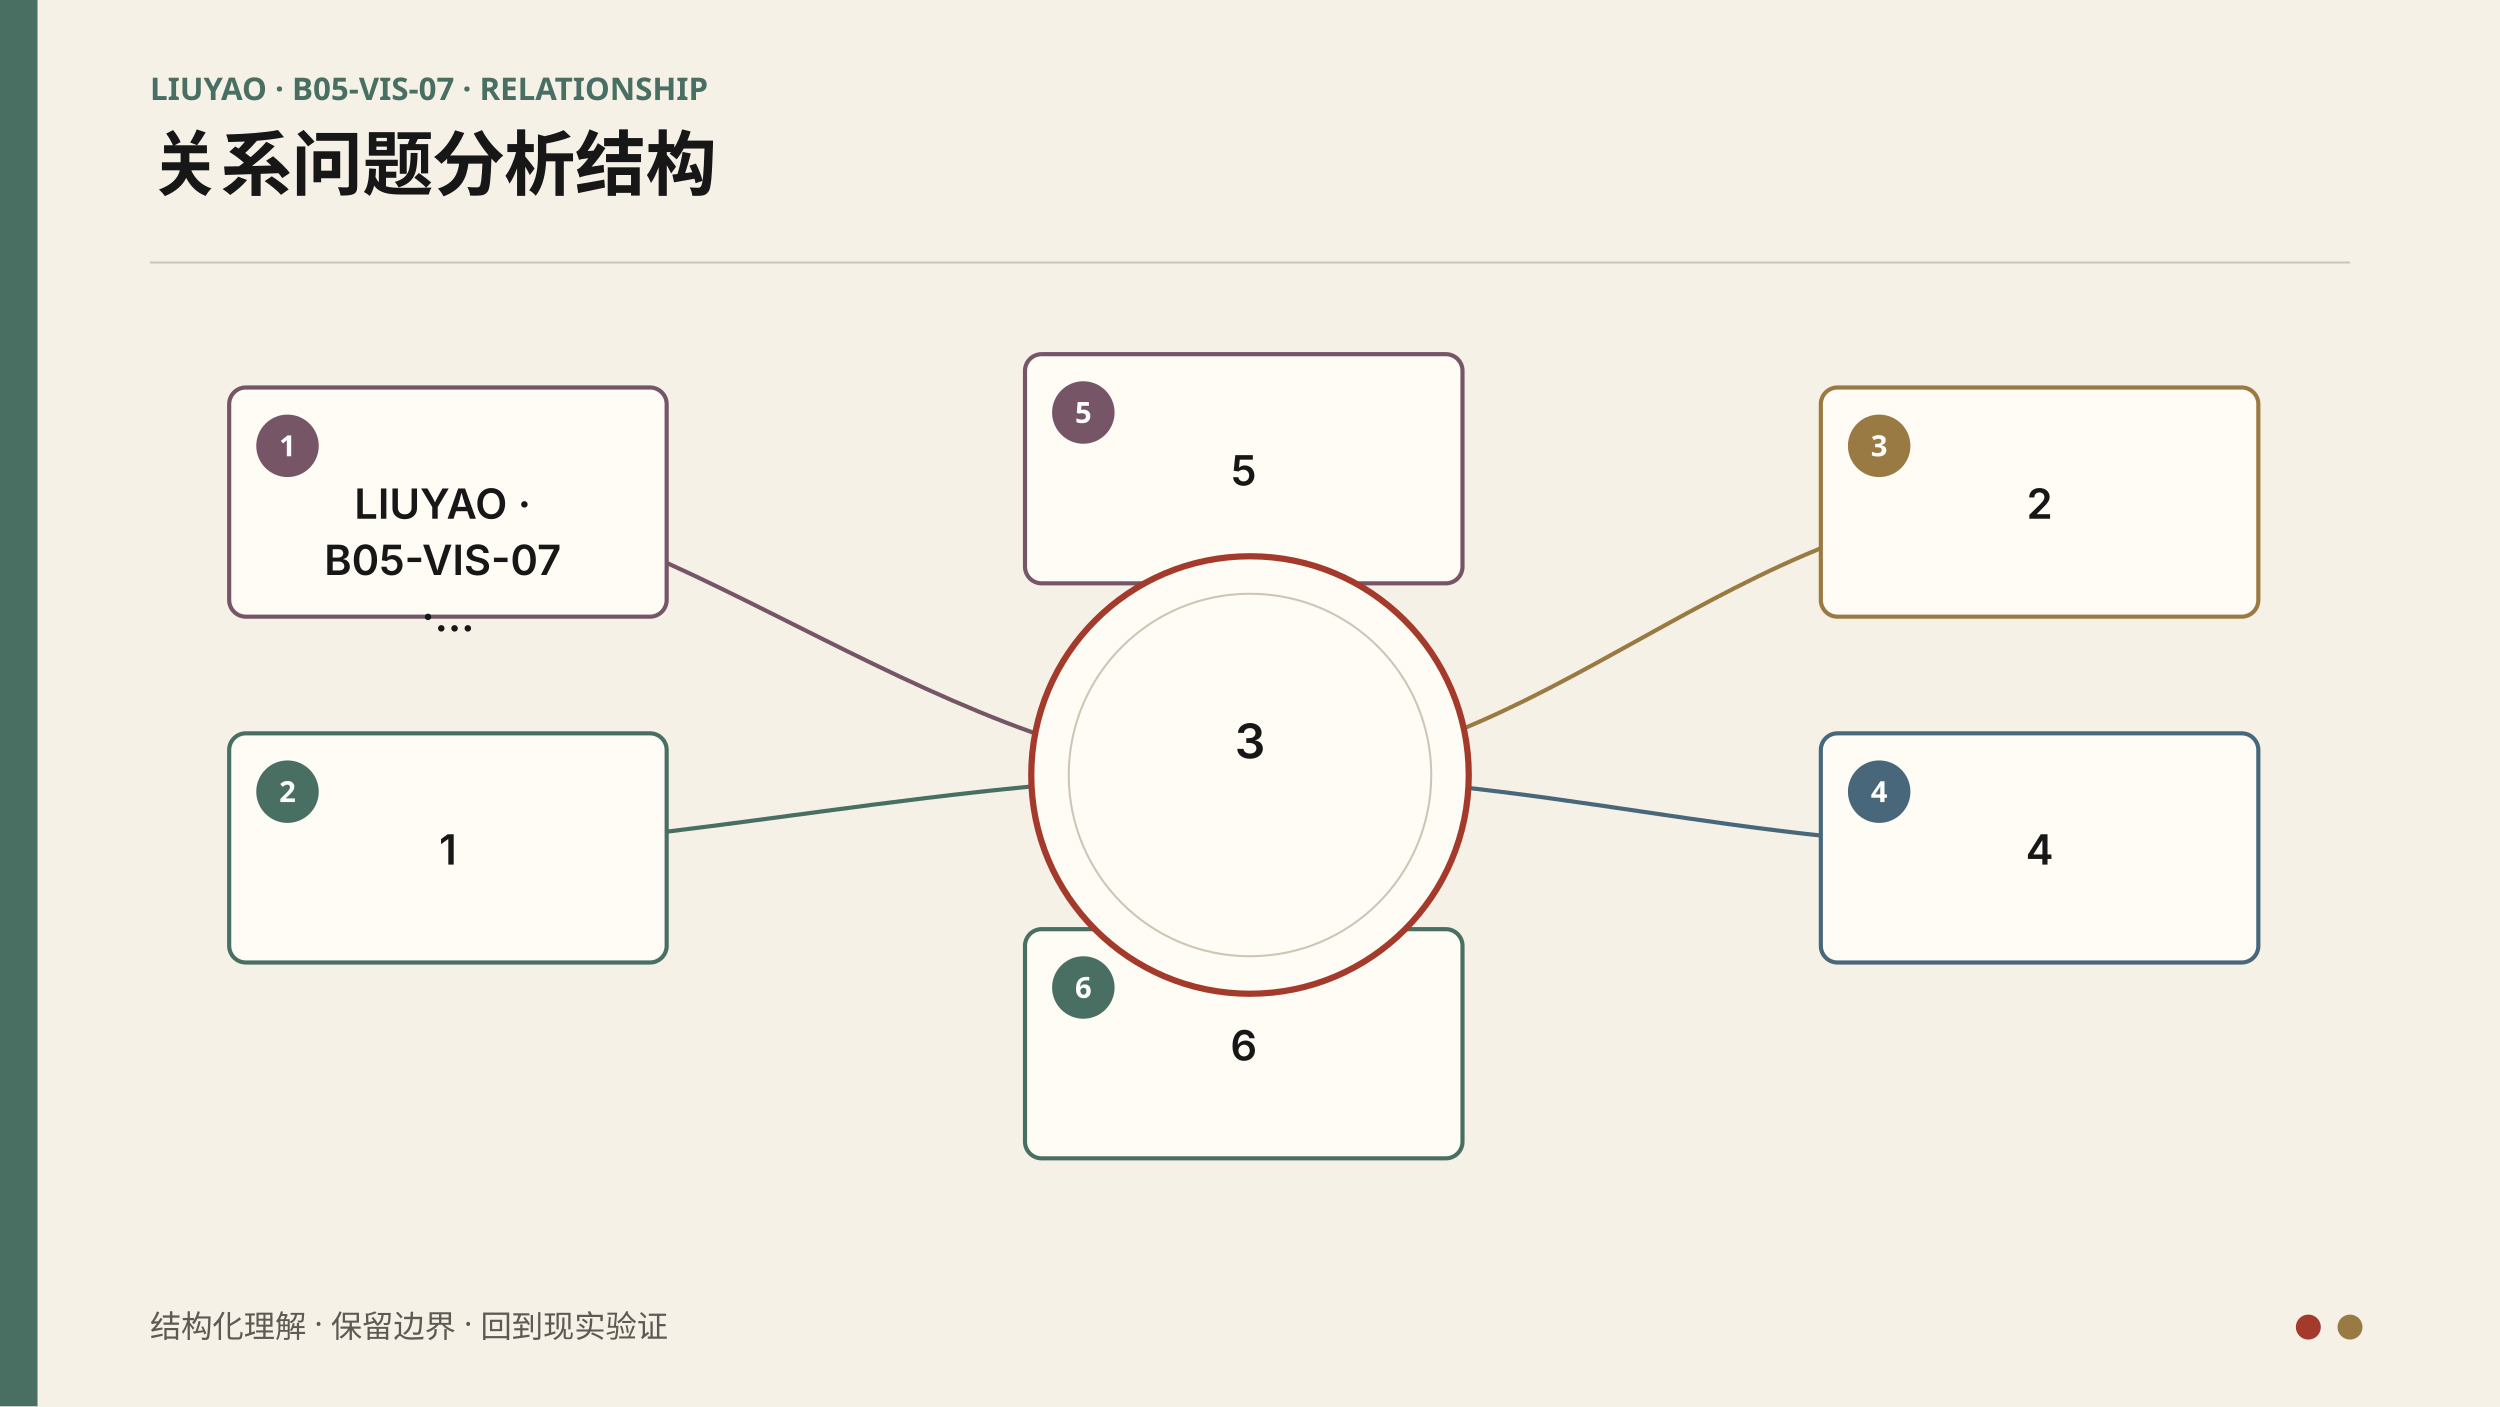
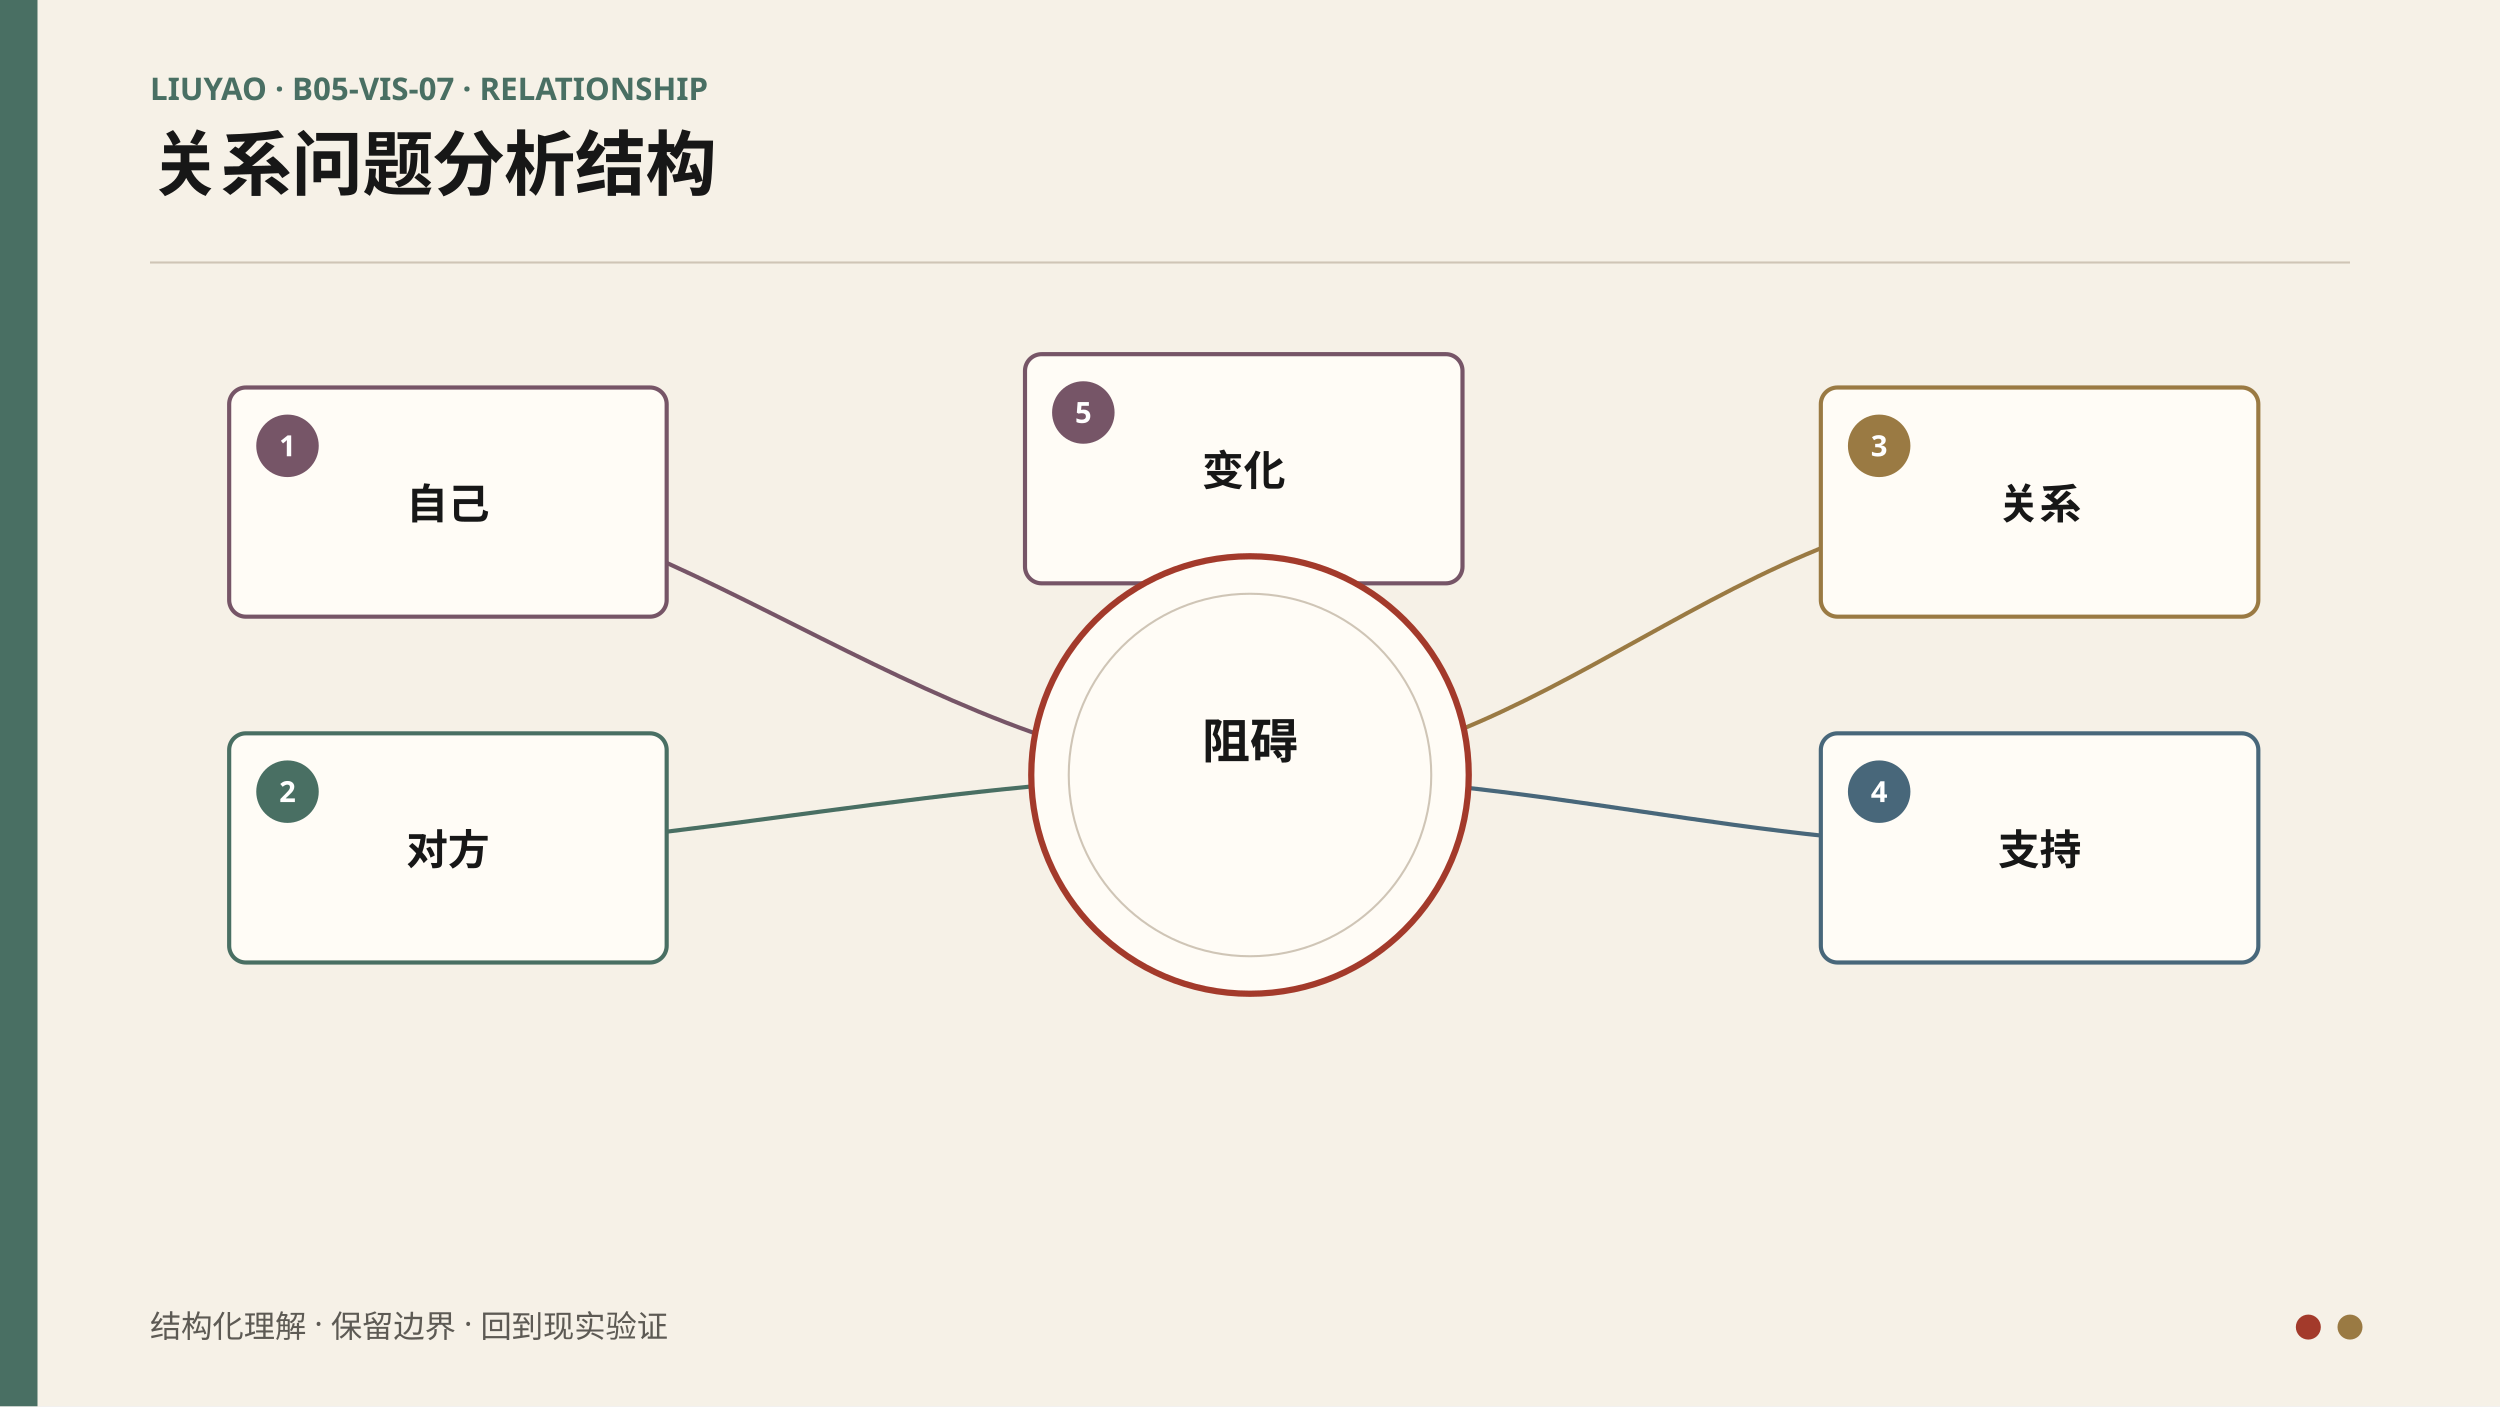
<svg xmlns="http://www.w3.org/2000/svg" data-visual-system="LIUYAO_VISUAL_SYSTEM_V1" data-style="modern-eastern-analytical" data-art-direction="content-growth-visual-v2" data-layout="relationship" width="1200" height="675" viewBox="0 0 1200 675" role="img" aria-labelledby="title desc">
  <rect width="1200" height="675" fill="#F6F1E7" />
  <rect x="0" y="0" width="18" height="675" fill="#496F63" />
  <text x="72" y="48" fill="#496F63" font-size="15" font-weight="700" letter-spacing="0" font-family="system-ui, sans-serif">LIUYAO · B05-VIS-07 · RELATIONSHIP</text>
  <text x="72" y="91" text-anchor="start" fill="#171717" font-size="34" font-weight="750" font-family="system-ui, -apple-system, BlinkMacSystemFont, 'Segoe UI', sans-serif">
    <tspan x="72" dy="0">关系问题分析结构</tspan>
  </text>
  <line x1="72" y1="126" x2="1128" y2="126" stroke="#CFC5B6" stroke-width="1" />
  <path d="M 600 372 C 460 372, 320 241, 215 241" fill="none" stroke="#765567" stroke-width="2" />
  <rect x="110" y="186" width="210" height="110" rx="8" fill="#FFFCF6" stroke="#765567" stroke-width="2" />
  <circle cx="138" cy="214" r="15" fill="#765567" />
  <text x="138" y="219" text-anchor="middle" fill="#fff" font-size="14" font-weight="700" font-family="system-ui, sans-serif">1</text>
  <text x="215" y="249" text-anchor="middle" fill="#171717" font-size="20" font-weight="600" font-family="system-ui, -apple-system, BlinkMacSystemFont, 'Segoe UI', sans-serif">
-     <tspan x="215" dy="0">LIUYAO ·</tspan>
-     <tspan x="215" dy="27">B05-VIS-07</tspan>
-     <tspan x="215" dy="27">·…</tspan>
+     <tspan x="215" dy="0">自己</tspan>
  </text>
  <path d="M 600 372 C 460 372, 320 407, 215 407" fill="none" stroke="#496F63" stroke-width="2" />
  <rect x="110" y="352" width="210" height="110" rx="8" fill="#FFFCF6" stroke="#496F63" stroke-width="2" />
  <circle cx="138" cy="380" r="15" fill="#496F63" />
  <text x="138" y="385" text-anchor="middle" fill="#fff" font-size="14" font-weight="700" font-family="system-ui, sans-serif">2</text>
  <text x="215" y="415" text-anchor="middle" fill="#171717" font-size="20" font-weight="600" font-family="system-ui, -apple-system, BlinkMacSystemFont, 'Segoe UI', sans-serif">
-     <tspan x="215" dy="0">1</tspan>
+     <tspan x="215" dy="0">对方</tspan>
  </text>
  <path d="M 600 372 C 740 372, 834 241, 979 241" fill="none" stroke="#9A7A43" stroke-width="2" />
  <rect x="874" y="186" width="210" height="110" rx="8" fill="#FFFCF6" stroke="#9A7A43" stroke-width="2" />
  <circle cx="902" cy="214" r="15" fill="#9A7A43" />
  <text x="902" y="219" text-anchor="middle" fill="#fff" font-size="14" font-weight="700" font-family="system-ui, sans-serif">3</text>
  <text x="979" y="249" text-anchor="middle" fill="#171717" font-size="20" font-weight="600" font-family="system-ui, -apple-system, BlinkMacSystemFont, 'Segoe UI', sans-serif">
-     <tspan x="979" dy="0">2</tspan>
+     <tspan x="979" dy="0">关系</tspan>
  </text>
  <path d="M 600 372 C 740 372, 834 407, 979 407" fill="none" stroke="#48677A" stroke-width="2" />
  <rect x="874" y="352" width="210" height="110" rx="8" fill="#FFFCF6" stroke="#48677A" stroke-width="2" />
  <circle cx="902" cy="380" r="15" fill="#48677A" />
  <text x="902" y="385" text-anchor="middle" fill="#fff" font-size="14" font-weight="700" font-family="system-ui, sans-serif">4</text>
  <text x="979" y="415" text-anchor="middle" fill="#171717" font-size="20" font-weight="600" font-family="system-ui, -apple-system, BlinkMacSystemFont, 'Segoe UI', sans-serif">
-     <tspan x="979" dy="0">4</tspan>
+     <tspan x="979" dy="0">支持</tspan>
  </text>
  <path d="M 600 372 C 460 372, 702 225, 597 225" fill="none" stroke="#765567" stroke-width="2" />
  <rect x="492" y="170" width="210" height="110" rx="8" fill="#FFFCF6" stroke="#765567" stroke-width="2" />
  <circle cx="520" cy="198" r="15" fill="#765567" />
  <text x="520" y="203" text-anchor="middle" fill="#fff" font-size="14" font-weight="700" font-family="system-ui, sans-serif">5</text>
  <text x="597" y="233" text-anchor="middle" fill="#171717" font-size="20" font-weight="600" font-family="system-ui, -apple-system, BlinkMacSystemFont, 'Segoe UI', sans-serif">
-     <tspan x="597" dy="0">5</tspan>
-   </text>
-   <path d="M 600 372 C 460 372, 702 501, 597 501" fill="none" stroke="#496F63" stroke-width="2" />
-   <rect x="492" y="446" width="210" height="110" rx="8" fill="#FFFCF6" stroke="#496F63" stroke-width="2" />
-   <circle cx="520" cy="474" r="15" fill="#496F63" />
-   <text x="520" y="479" text-anchor="middle" fill="#fff" font-size="14" font-weight="700" font-family="system-ui, sans-serif">6</text>
-   <text x="597" y="509" text-anchor="middle" fill="#171717" font-size="20" font-weight="600" font-family="system-ui, -apple-system, BlinkMacSystemFont, 'Segoe UI', sans-serif">
-     <tspan x="597" dy="0">6</tspan>
+     <tspan x="597" dy="0">变化</tspan>
  </text>
  <circle cx="600" cy="372" r="105" fill="#FFFCF6" stroke="#A33A2B" stroke-width="3" />
  <circle cx="600" cy="372" r="87" fill="none" stroke="#CFC5B6" stroke-width="1" />
  <text x="600" y="364" text-anchor="middle" fill="#171717" font-size="23" font-weight="600" font-family="system-ui, -apple-system, BlinkMacSystemFont, 'Segoe UI', sans-serif">
-     <tspan x="600" dy="0">3</tspan>
+     <tspan x="600" dy="0">阻碍</tspan>
  </text>
  <text x="72" y="642" fill="#5D5A54" font-size="15" font-family="system-ui, sans-serif">结构化理解 · 保留边界 · 回到现实验证</text>
  <circle cx="1108" cy="637" r="6" fill="#A33A2B" />
  <circle cx="1128" cy="637" r="6" fill="#9A7A43" />
</svg>
